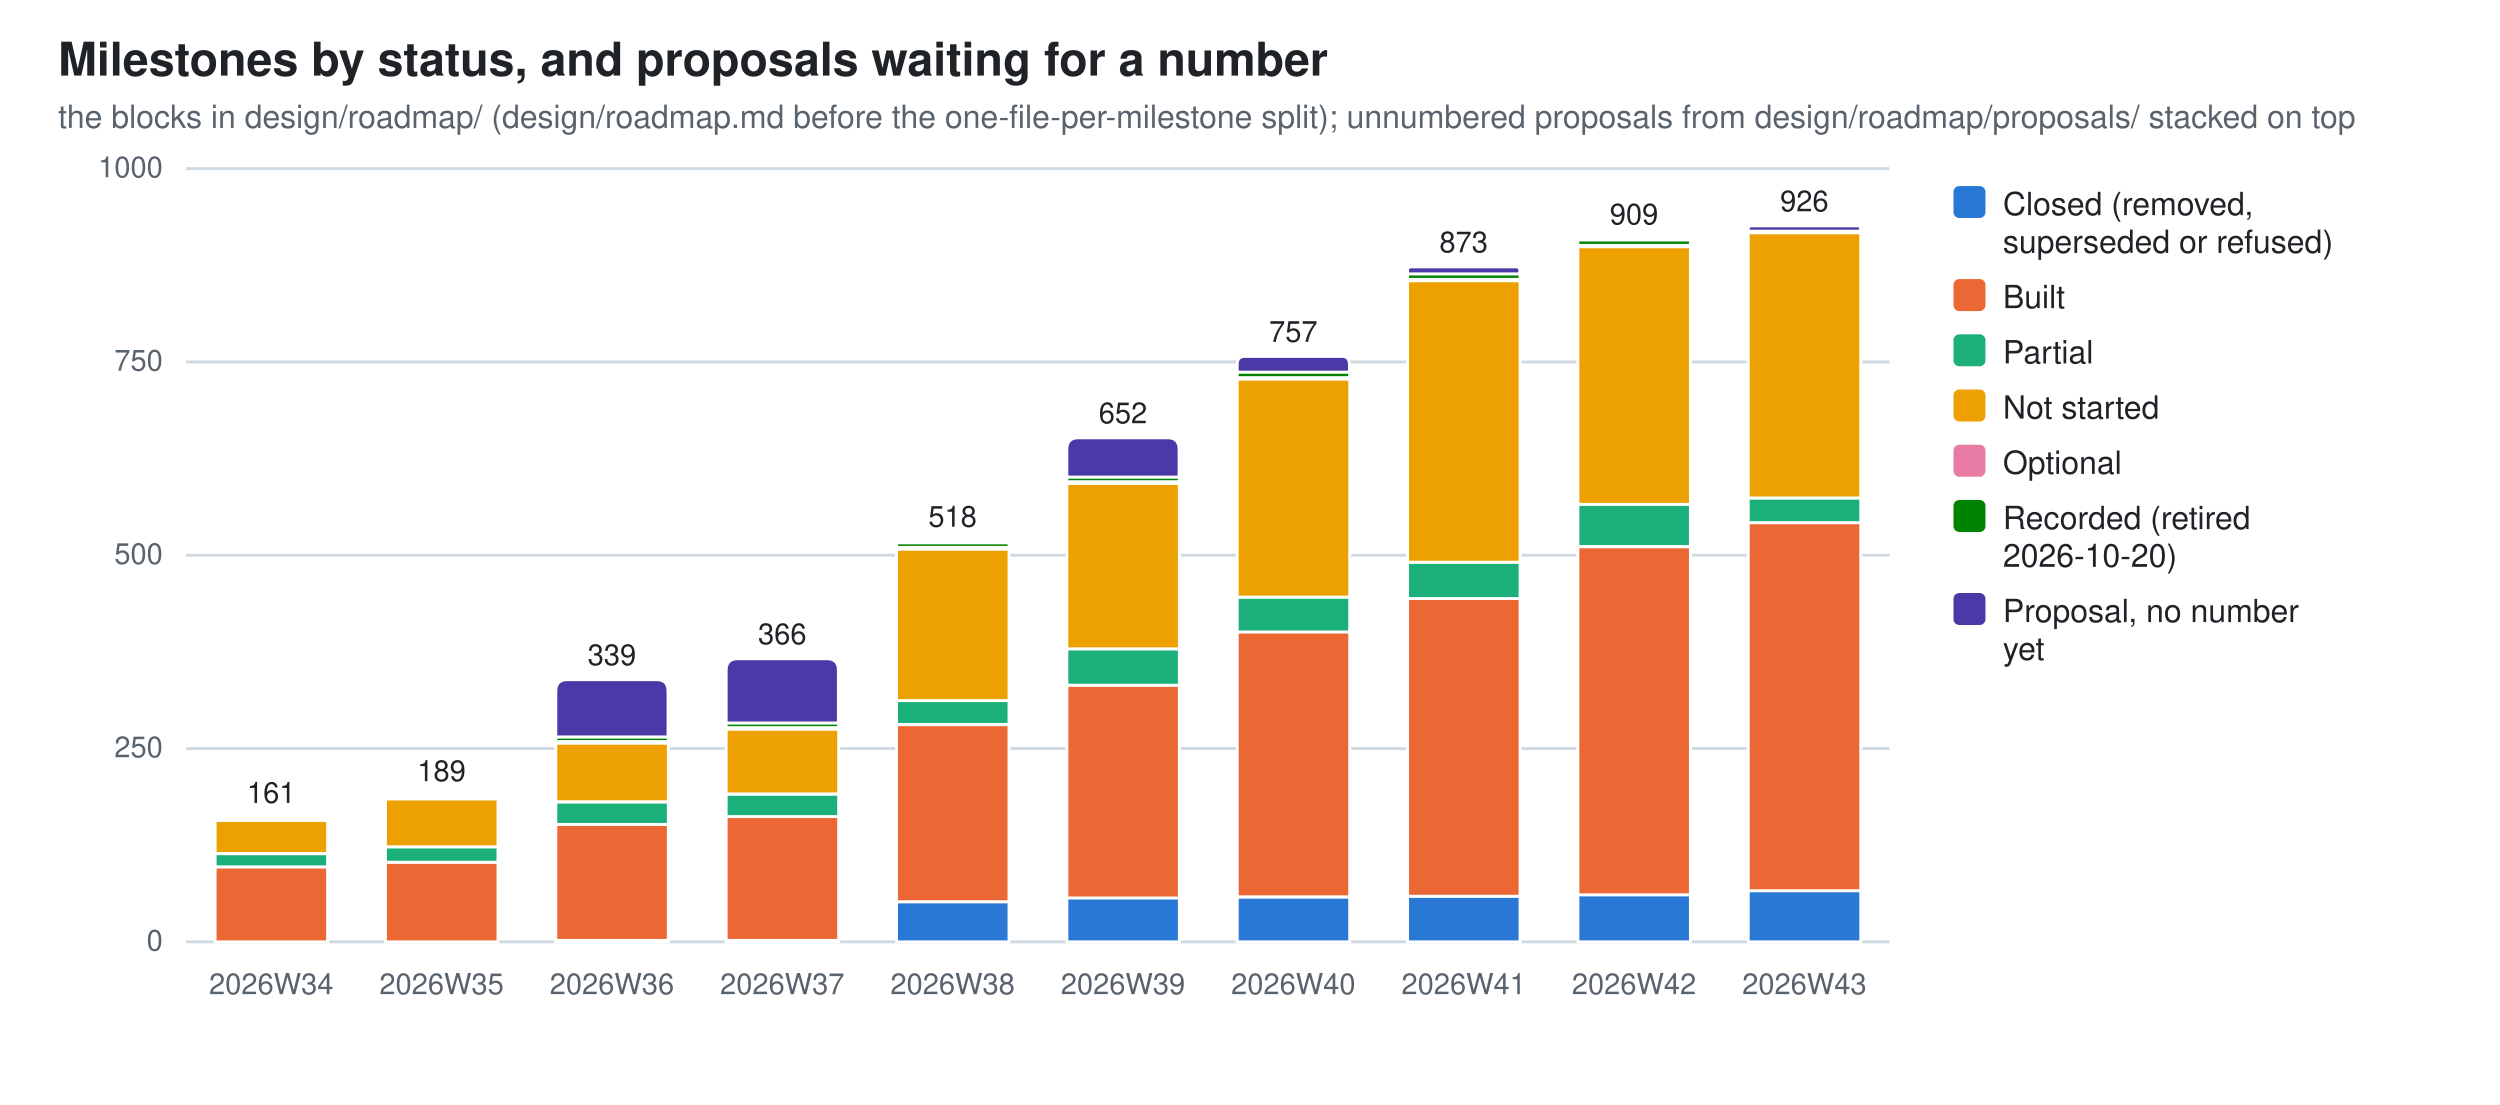
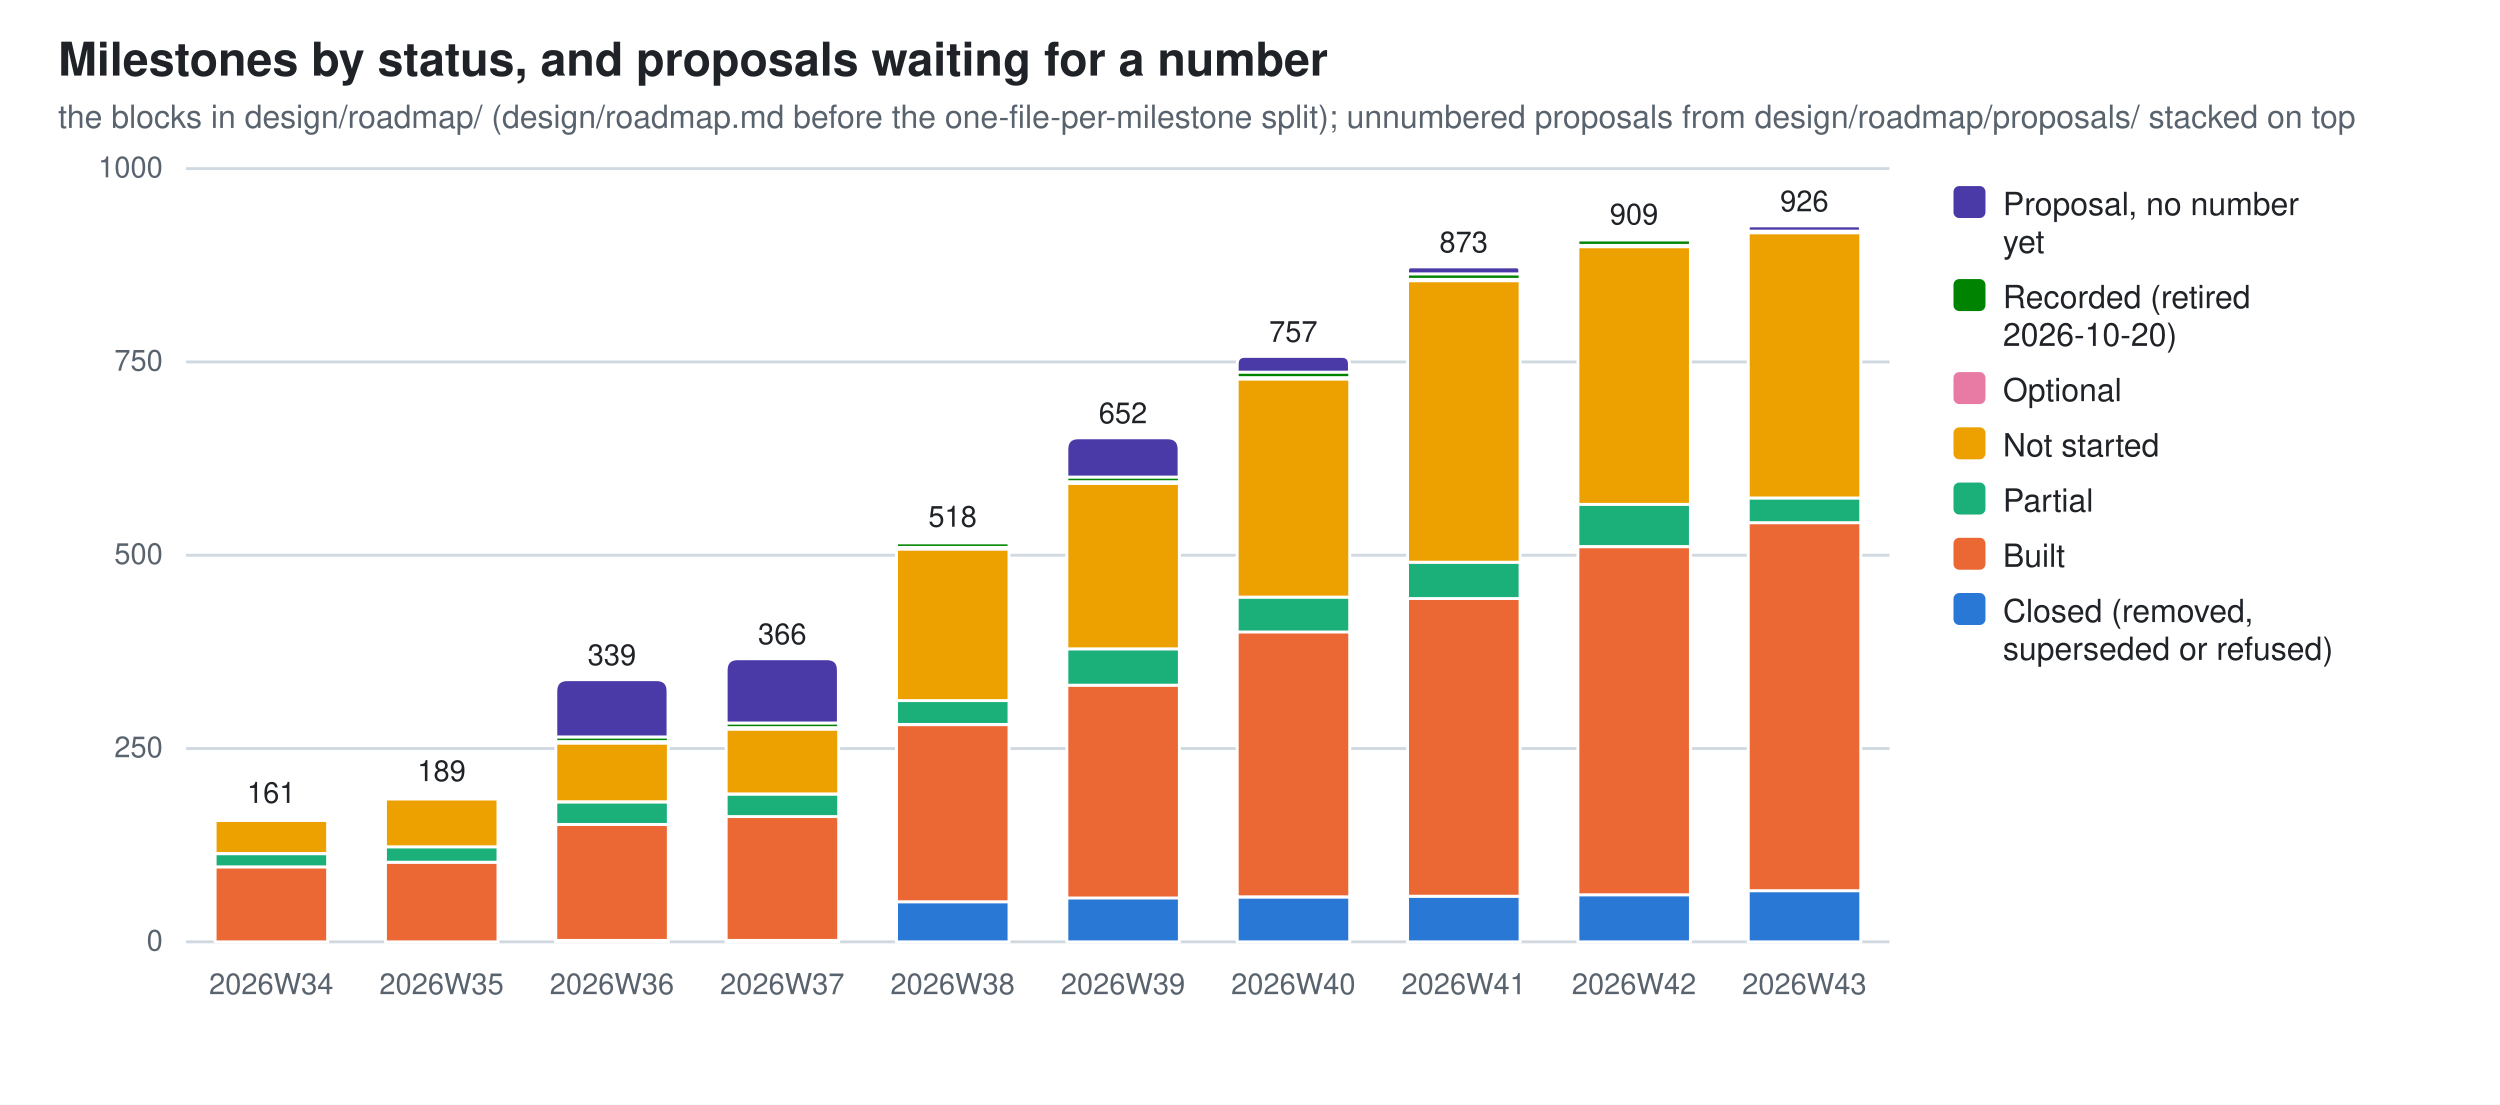
<svg xmlns="http://www.w3.org/2000/svg" width="860" height="380" viewBox="0 0 860 380" role="img" aria-label="Milestones by status, and proposals waiting for a number">
  <style>
  .bg{fill:#ffffff} .fg{fill:#1f2328} .mut{fill:#59636e} .grid{stroke:#d1d9e0}
  .seg{stroke:#ffffff;stroke-width:1}
  .val{paint-order:stroke;stroke:#ffffff;stroke-width:3px;stroke-linejoin:round}
  .s0{fill:#2a78d6}  .s1{fill:#eb6834}  .s2{fill:#1baf7a}  .s3{fill:#eda100}  .s4{fill:#e87ba4}  .s5{fill:#008300}  .s6{fill:#4a3aa7}
  @media (prefers-color-scheme: dark){
    .bg{fill:#0d1117} .fg{fill:#e6edf3} .mut{fill:#9198a1} .grid{stroke:#30363d}
    .seg{stroke:#0d1117} .val{stroke:#0d1117} .s0{fill:#3987e5} .s1{fill:#d95926} .s2{fill:#199e70} .s3{fill:#c98500} .s4{fill:#d55181} .s5{fill:#008300} .s6{fill:#9085e9}}
  text{font-family:-apple-system,BlinkMacSystemFont,"Segoe UI",Helvetica,Arial,sans-serif}
</style>
  <rect class="bg" width="860" height="380" />
  <text class="fg" x="20" y="26" font-size="16" font-weight="600">Milestones by status, and proposals waiting for a number</text>
  <text class="mut" x="20" y="44" font-size="11">the blocks in design/roadmap/ (design/roadmap.md before the one-file-per-milestone split); unnumbered proposals from design/roadmap/proposals/ stacked on top</text>
  <line class="grid" x1="64" y1="324.0" x2="650.0" y2="324.0" stroke-width="1" />
  <text class="mut" x="56" y="327.0" font-size="10" text-anchor="end">0</text>
  <line class="grid" x1="64" y1="257.5" x2="650.0" y2="257.5" stroke-width="1" />
  <text class="mut" x="56" y="260.5" font-size="10" text-anchor="end">250</text>
  <line class="grid" x1="64" y1="191.0" x2="650.0" y2="191.0" stroke-width="1" />
  <text class="mut" x="56" y="194.0" font-size="10" text-anchor="end">500</text>
  <line class="grid" x1="64" y1="124.5" x2="650.0" y2="124.5" stroke-width="1" />
  <text class="mut" x="56" y="127.5" font-size="10" text-anchor="end">750</text>
  <line class="grid" x1="64" y1="58.0" x2="650.0" y2="58.0" stroke-width="1" />
  <text class="mut" x="56" y="61.0" font-size="10" text-anchor="end">1000</text>
  <rect class="seg s1" x="74.0" y="298.2" width="38.7" height="25.8" />
  <rect class="seg s2" x="74.0" y="293.7" width="38.7" height="4.5" />
  <rect class="seg s3" x="74.0" y="282.2" width="38.7" height="11.4" />
  <rect class="seg s4" x="74.0" y="281.7" width="38.7" height="0.5" />
  <path class="seg s5" d="M74.0,281.7 V281.4 Q74.0,281.2 74.2,281.2 H112.4 Q112.6,281.2 112.6,281.4 V281.7 Z" />
  <text class="mut" x="93.3" y="342" font-size="10" text-anchor="middle">2026W34</text>
  <text class="fg val" x="93.3" y="276.2" font-size="10" text-anchor="middle">161</text>
  <rect class="seg s1" x="132.6" y="296.6" width="38.7" height="27.4" />
  <rect class="seg s2" x="132.6" y="291.3" width="38.7" height="5.3" />
  <rect class="seg s3" x="132.6" y="274.8" width="38.7" height="16.5" />
  <rect class="seg s4" x="132.6" y="274.3" width="38.7" height="0.5" />
  <path class="seg s5" d="M132.6,274.3 V274.0 Q132.6,273.7 132.8,273.7 H171.0 Q171.2,273.7 171.2,274.0 V274.3 Z" />
  <text class="mut" x="151.9" y="342" font-size="10" text-anchor="middle">2026W35</text>
  <text class="fg val" x="151.9" y="268.7" font-size="10" text-anchor="middle">189</text>
  <rect class="seg s0" x="191.2" y="323.5" width="38.7" height="0.5" />
  <rect class="seg s1" x="191.2" y="283.6" width="38.7" height="39.9" />
  <rect class="seg s2" x="191.2" y="275.9" width="38.7" height="7.7" />
  <rect class="seg s3" x="191.2" y="255.6" width="38.7" height="20.2" />
  <rect class="seg s4" x="191.2" y="255.1" width="38.7" height="0.5" />
  <rect class="seg s5" x="191.2" y="253.5" width="38.7" height="1.6" />
  <path class="seg s6" d="M191.2,253.5 V237.8 Q191.2,233.8 195.2,233.8 H225.8 Q229.8,233.8 229.8,237.8 V253.5 Z" />
  <text class="mut" x="210.5" y="342" font-size="10" text-anchor="middle">2026W36</text>
  <text class="fg val" x="210.5" y="228.8" font-size="10" text-anchor="middle">339</text>
  <rect class="seg s0" x="249.8" y="323.5" width="38.7" height="0.5" />
  <rect class="seg s1" x="249.8" y="280.9" width="38.7" height="42.6" />
  <rect class="seg s2" x="249.8" y="273.2" width="38.7" height="7.7" />
  <rect class="seg s3" x="249.8" y="250.8" width="38.7" height="22.3" />
  <rect class="seg s4" x="249.8" y="250.3" width="38.7" height="0.5" />
  <rect class="seg s5" x="249.8" y="248.7" width="38.7" height="1.6" />
  <path class="seg s6" d="M249.8,248.7 V230.6 Q249.8,226.6 253.8,226.6 H284.4 Q288.4,226.6 288.4,230.6 V248.7 Z" />
  <text class="mut" x="269.1" y="342" font-size="10" text-anchor="middle">2026W37</text>
  <text class="fg val" x="269.1" y="221.6" font-size="10" text-anchor="middle">366</text>
  <rect class="seg s0" x="308.4" y="310.2" width="38.7" height="13.8" />
  <rect class="seg s1" x="308.4" y="249.3" width="38.7" height="60.9" />
  <rect class="seg s2" x="308.4" y="241.0" width="38.7" height="8.2" />
  <rect class="seg s3" x="308.4" y="188.9" width="38.7" height="52.1" />
  <rect class="seg s4" x="308.4" y="188.3" width="38.7" height="0.5" />
  <rect class="seg s5" x="308.4" y="186.7" width="38.7" height="1.6" />
  <path class="seg s6" d="M308.4,186.7 V186.5 Q308.4,186.2 308.6,186.2 H346.8 Q347.0,186.2 347.0,186.5 V186.7 Z" />
  <text class="mut" x="327.7" y="342" font-size="10" text-anchor="middle">2026W38</text>
  <text class="fg val" x="327.7" y="181.2" font-size="10" text-anchor="middle">518</text>
  <rect class="seg s0" x="367.0" y="308.8" width="38.7" height="15.2" />
  <rect class="seg s1" x="367.0" y="235.7" width="38.7" height="73.2" />
  <rect class="seg s2" x="367.0" y="223.2" width="38.7" height="12.5" />
  <rect class="seg s3" x="367.0" y="166.3" width="38.7" height="56.9" />
  <rect class="seg s4" x="367.0" y="165.7" width="38.7" height="0.5" />
  <rect class="seg s5" x="367.0" y="164.1" width="38.7" height="1.6" />
  <path class="seg s6" d="M367.0,164.1 V154.6 Q367.0,150.6 371.0,150.6 H401.6 Q405.6,150.6 405.6,154.6 V164.1 Z" />
  <text class="mut" x="386.3" y="342" font-size="10" text-anchor="middle">2026W39</text>
  <text class="fg val" x="386.3" y="145.6" font-size="10" text-anchor="middle">652</text>
  <rect class="seg s0" x="425.6" y="308.6" width="38.7" height="15.4" />
  <rect class="seg s1" x="425.6" y="217.3" width="38.7" height="91.2" />
  <rect class="seg s2" x="425.6" y="205.4" width="38.7" height="12.0" />
  <rect class="seg s3" x="425.6" y="130.4" width="38.7" height="75.0" />
  <rect class="seg s4" x="425.6" y="129.8" width="38.7" height="0.5" />
  <rect class="seg s5" x="425.6" y="128.0" width="38.7" height="1.9" />
  <path class="seg s6" d="M425.6,128.0 V125.3 Q425.6,122.6 428.2,122.6 H461.6 Q464.2,122.6 464.2,125.3 V128.0 Z" />
  <text class="mut" x="444.9" y="342" font-size="10" text-anchor="middle">2026W40</text>
  <text class="fg val" x="444.9" y="117.6" font-size="10" text-anchor="middle">757</text>
  <rect class="seg s0" x="484.2" y="308.3" width="38.7" height="15.7" />
  <rect class="seg s1" x="484.2" y="205.9" width="38.7" height="102.4" />
  <rect class="seg s2" x="484.2" y="193.4" width="38.7" height="12.5" />
  <rect class="seg s3" x="484.2" y="96.6" width="38.7" height="96.8" />
  <rect class="seg s4" x="484.2" y="96.0" width="38.7" height="0.5" />
  <rect class="seg s5" x="484.2" y="94.2" width="38.7" height="1.9" />
  <path class="seg s6" d="M484.2,94.2 V93.0 Q484.2,91.8 485.4,91.8 H521.6 Q522.8,91.8 522.8,93.0 V94.2 Z" />
  <text class="mut" x="503.5" y="342" font-size="10" text-anchor="middle">2026W41</text>
  <text class="fg val" x="503.5" y="86.8" font-size="10" text-anchor="middle">873</text>
  <rect class="seg s0" x="542.8" y="307.8" width="38.7" height="16.2" />
  <rect class="seg s1" x="542.8" y="188.1" width="38.7" height="119.7" />
  <rect class="seg s2" x="542.8" y="173.4" width="38.7" height="14.6" />
  <rect class="seg s3" x="542.8" y="84.9" width="38.7" height="88.6" />
  <rect class="seg s4" x="542.8" y="84.3" width="38.7" height="0.5" />
  <rect class="seg s5" x="542.8" y="82.5" width="38.7" height="1.9" />
  <path class="seg s6" d="M542.8,82.5 V82.3 Q542.8,82.2 542.9,82.2 H581.3 Q581.4,82.2 581.4,82.3 V82.5 Z" />
  <text class="mut" x="562.1" y="342" font-size="10" text-anchor="middle">2026W42</text>
  <text class="fg val" x="562.1" y="77.2" font-size="10" text-anchor="middle">909</text>
  <rect class="seg s0" x="601.4" y="306.4" width="38.7" height="17.6" />
  <rect class="seg s1" x="601.4" y="179.8" width="38.7" height="126.6" />
  <rect class="seg s2" x="601.4" y="171.3" width="38.7" height="8.5" />
  <rect class="seg s3" x="601.4" y="80.1" width="38.7" height="91.2" />
  <rect class="seg s4" x="601.4" y="79.5" width="38.7" height="0.5" />
  <path class="seg s6" d="M601.4,79.5 V78.6 Q601.4,77.7 602.3,77.7 H639.1 Q640.0,77.7 640.0,78.6 V79.5 Z" />
  <text class="mut" x="620.7" y="342" font-size="10" text-anchor="middle">2026W43</text>
  <text class="fg val" x="620.7" y="72.7" font-size="10" text-anchor="middle">926</text>
-   <rect class="s0" x="672" y="64" width="11" height="11" rx="2" />
+   <rect class="s6" x="672" y="64" width="11" height="11" rx="2" />
  <text class="fg" y="74" font-size="11">
+     <tspan x="689" dy="0">Proposal, no number</tspan>
+     <tspan x="689" dy="13">yet</tspan>
+   </text>
+   <rect class="s5" x="672" y="96" width="11" height="11" rx="2" />
+   <text class="fg" y="106" font-size="11">
+     <tspan x="689" dy="0">Recorded (retired</tspan>
+     <tspan x="689" dy="13">2026-10-20)</tspan>
+   </text>
+   <rect class="s4" x="672" y="128" width="11" height="11" rx="2" />
+   <text class="fg" y="138" font-size="11">
+     <tspan x="689" dy="0">Optional</tspan>
+   </text>
+   <rect class="s3" x="672" y="147" width="11" height="11" rx="2" />
+   <text class="fg" y="157" font-size="11">
+     <tspan x="689" dy="0">Not started</tspan>
+   </text>
+   <rect class="s2" x="672" y="166" width="11" height="11" rx="2" />
+   <text class="fg" y="176" font-size="11">
+     <tspan x="689" dy="0">Partial</tspan>
+   </text>
+   <rect class="s1" x="672" y="185" width="11" height="11" rx="2" />
+   <text class="fg" y="195" font-size="11">
+     <tspan x="689" dy="0">Built</tspan>
+   </text>
+   <rect class="s0" x="672" y="204" width="11" height="11" rx="2" />
+   <text class="fg" y="214" font-size="11">
    <tspan x="689" dy="0">Closed (removed,</tspan>
    <tspan x="689" dy="13">superseded or refused)</tspan>
  </text>
-   <rect class="s1" x="672" y="96" width="11" height="11" rx="2" />
-   <text class="fg" y="106" font-size="11">
-     <tspan x="689" dy="0">Built</tspan>
-   </text>
-   <rect class="s2" x="672" y="115" width="11" height="11" rx="2" />
-   <text class="fg" y="125" font-size="11">
-     <tspan x="689" dy="0">Partial</tspan>
-   </text>
-   <rect class="s3" x="672" y="134" width="11" height="11" rx="2" />
-   <text class="fg" y="144" font-size="11">
-     <tspan x="689" dy="0">Not started</tspan>
-   </text>
-   <rect class="s4" x="672" y="153" width="11" height="11" rx="2" />
-   <text class="fg" y="163" font-size="11">
-     <tspan x="689" dy="0">Optional</tspan>
-   </text>
-   <rect class="s5" x="672" y="172" width="11" height="11" rx="2" />
-   <text class="fg" y="182" font-size="11">
-     <tspan x="689" dy="0">Recorded (retired</tspan>
-     <tspan x="689" dy="13">2026-10-20)</tspan>
-   </text>
-   <rect class="s6" x="672" y="204" width="11" height="11" rx="2" />
-   <text class="fg" y="214" font-size="11">
-     <tspan x="689" dy="0">Proposal, no number</tspan>
-     <tspan x="689" dy="13">yet</tspan>
-   </text>
</svg>
